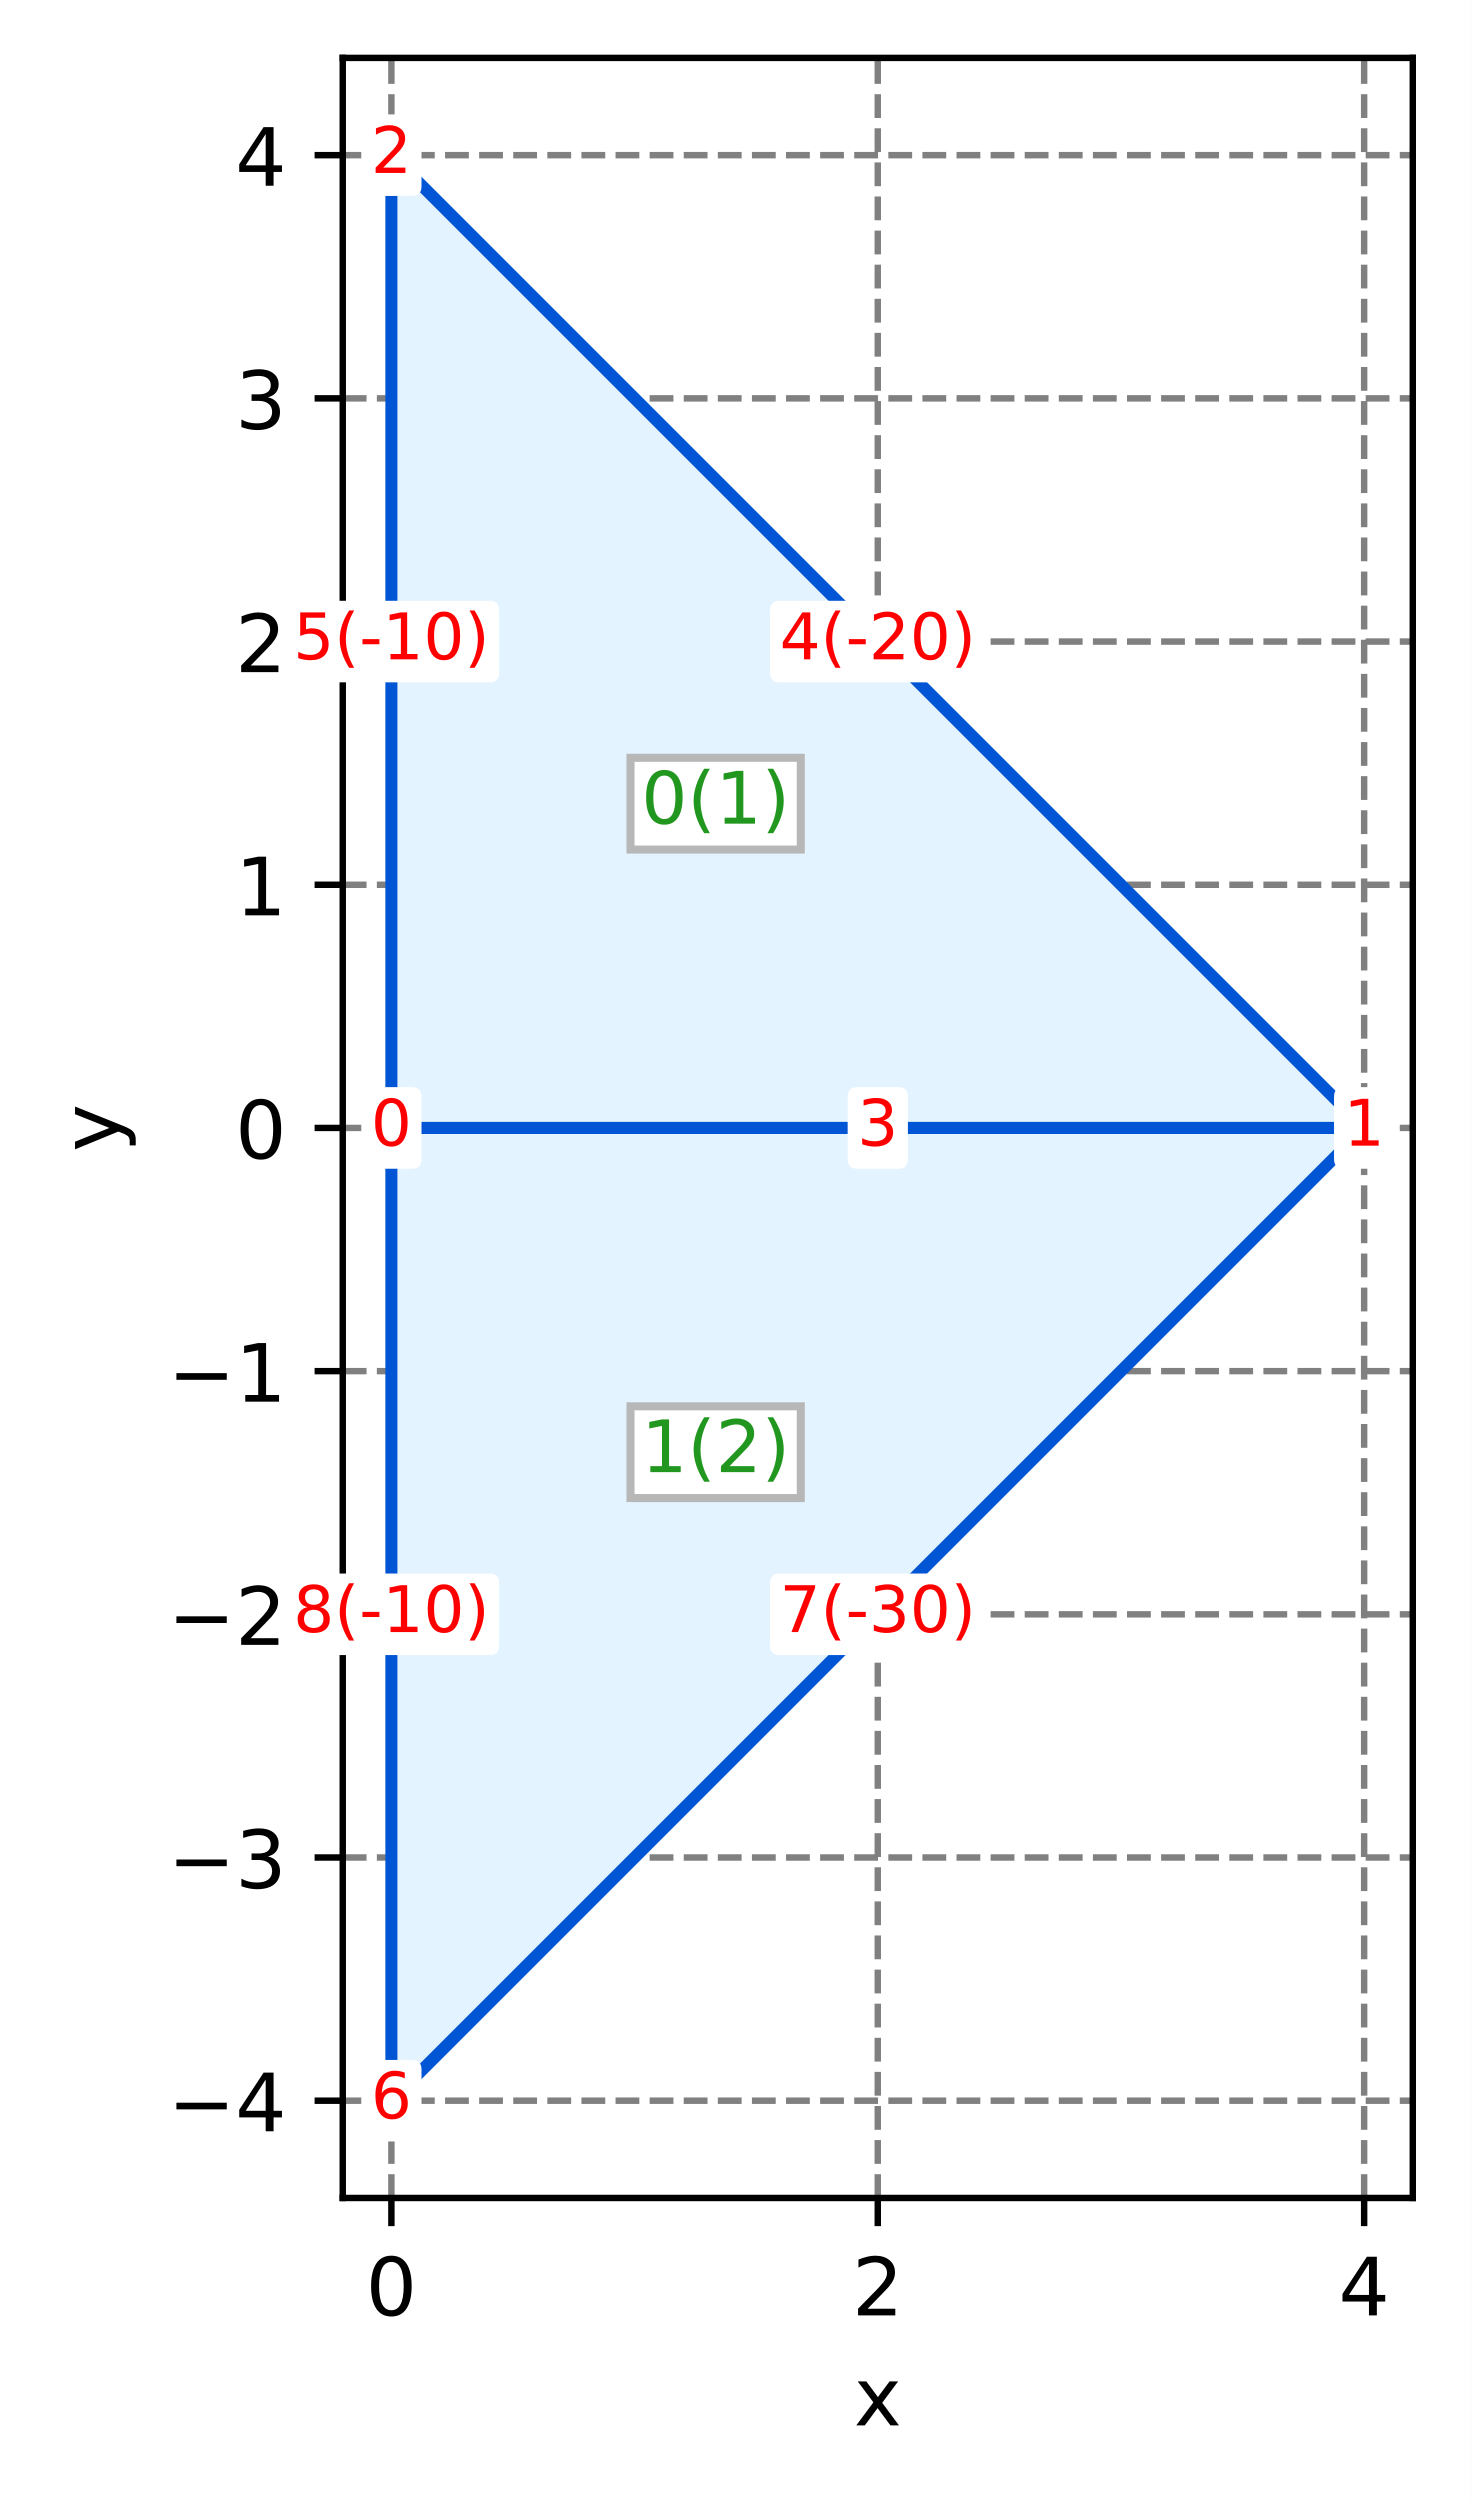
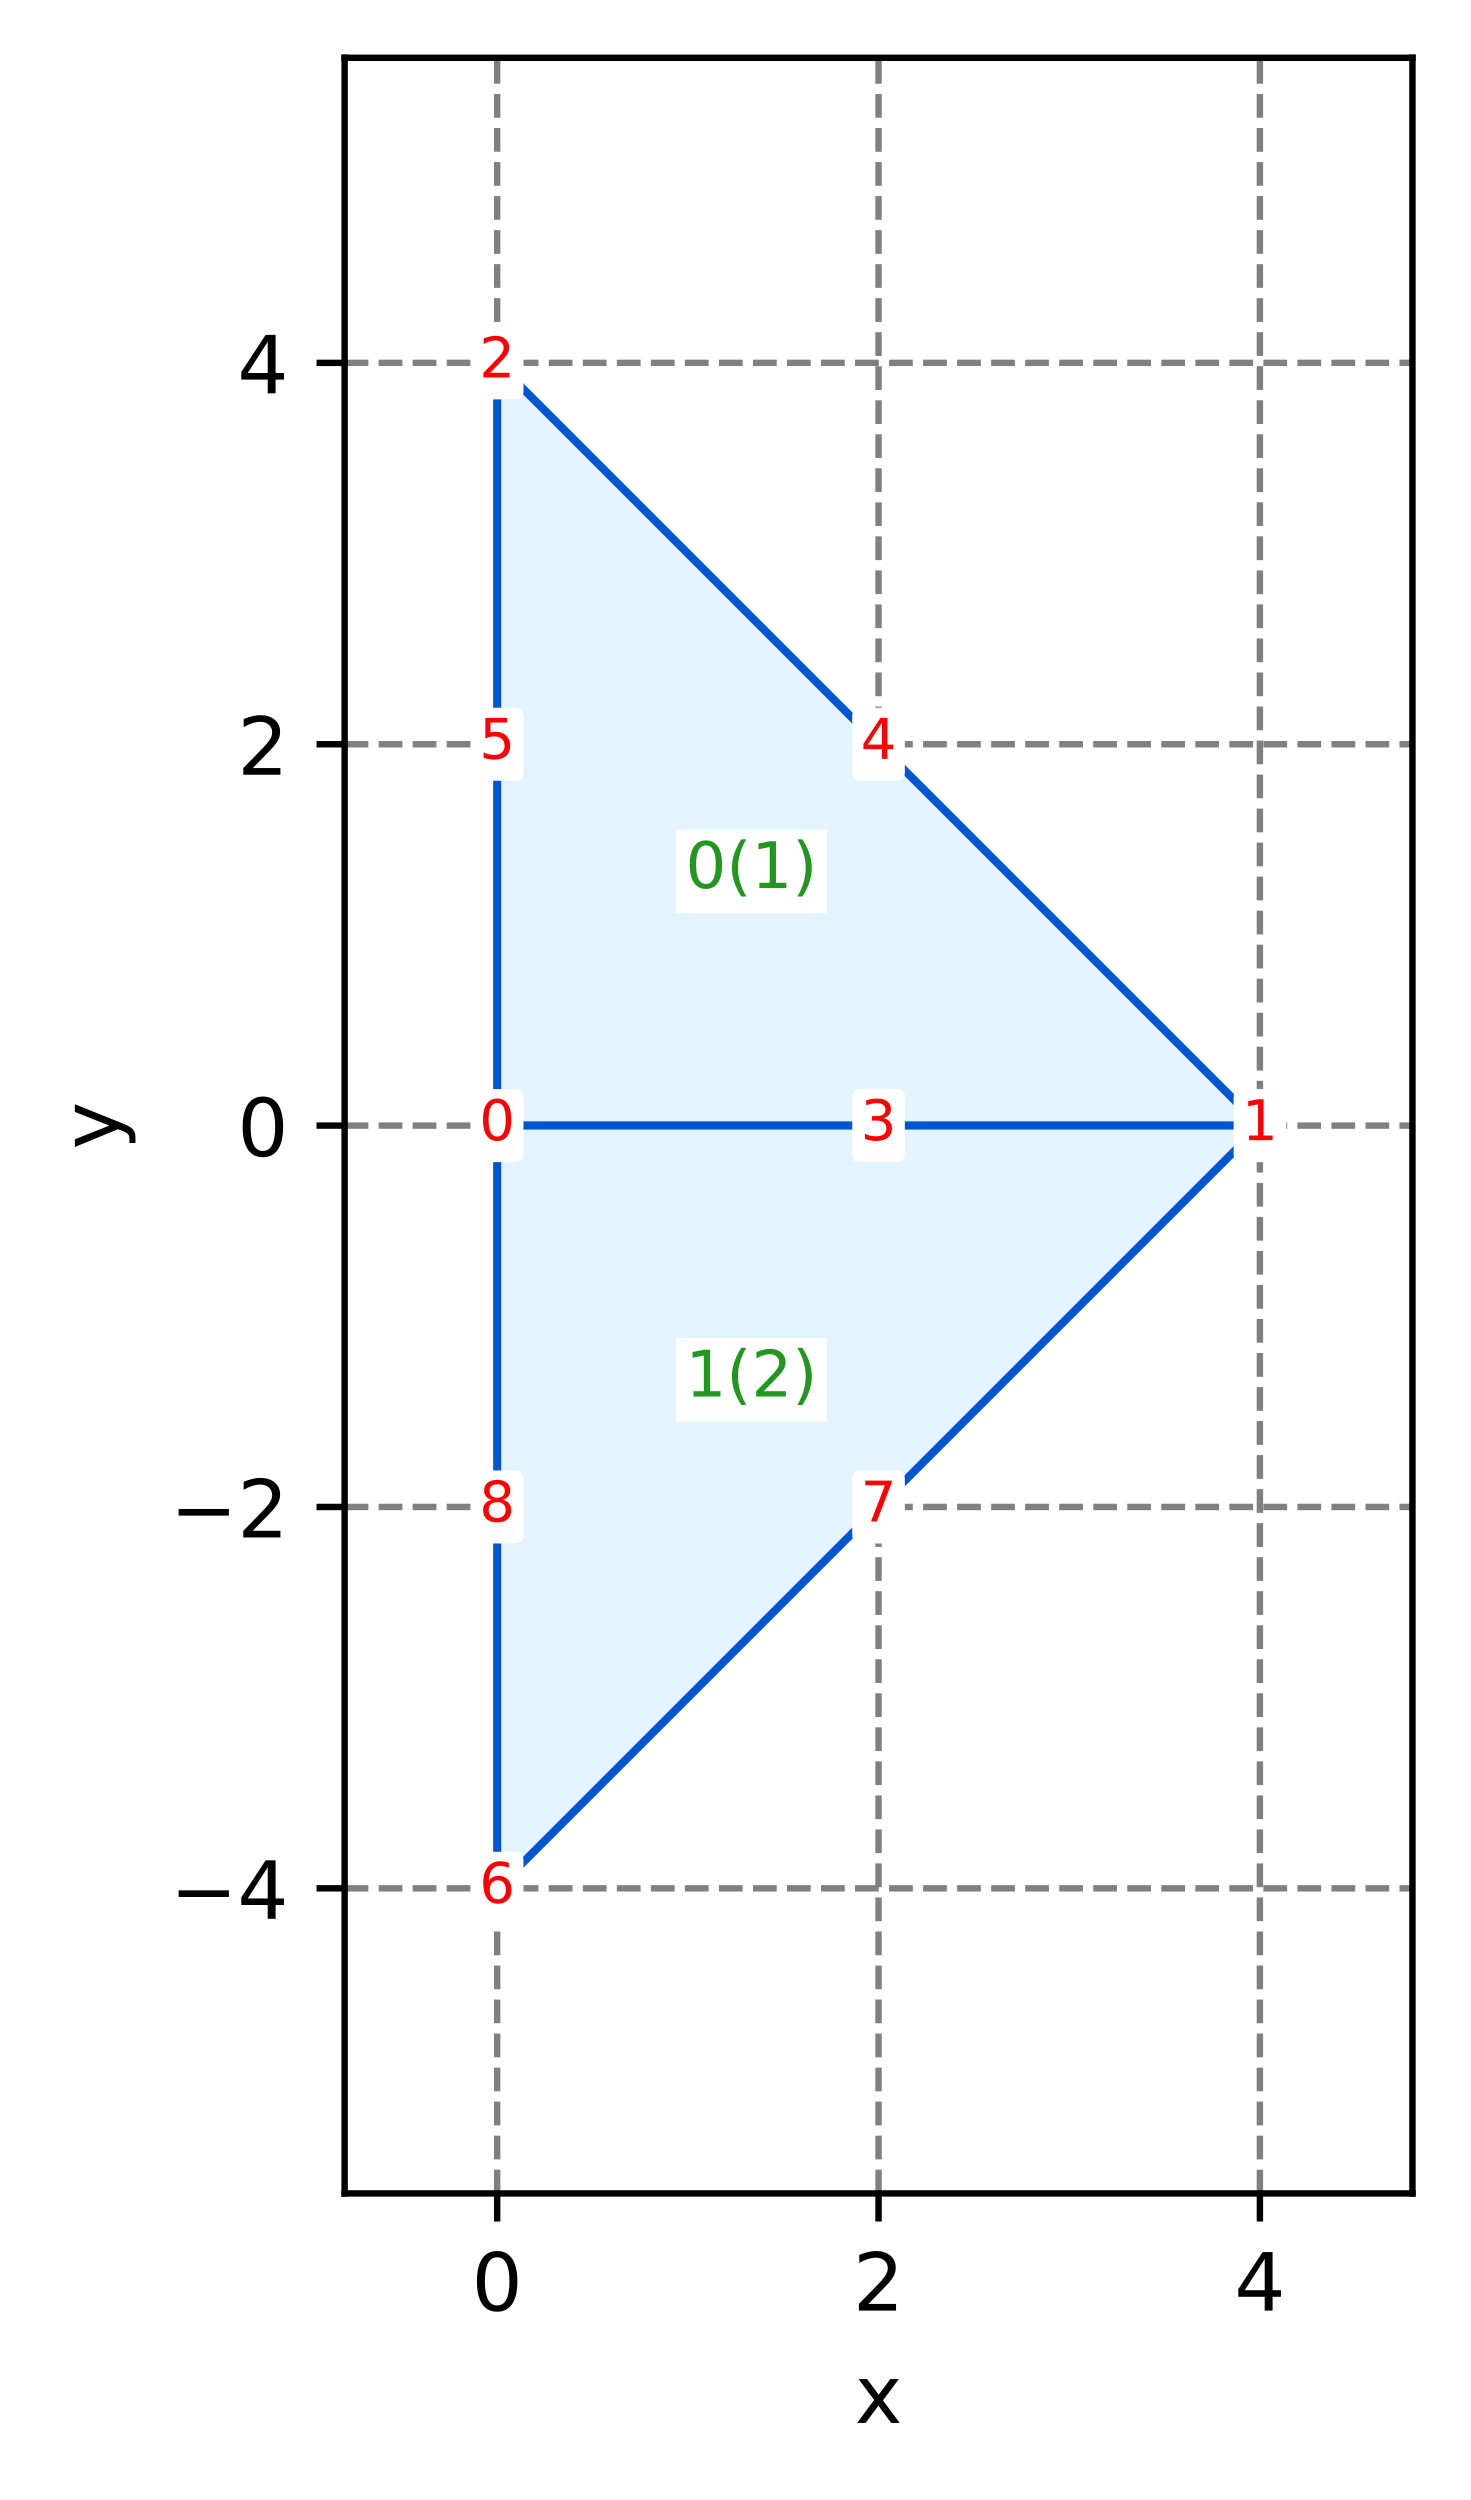
- <svg xmlns="http://www.w3.org/2000/svg" xmlns:xlink="http://www.w3.org/1999/xlink" width="182.876pt" height="310.868pt" viewBox="0 0 182.876 310.868" version="1.1">
+ <svg xmlns="http://www.w3.org/2000/svg" xmlns:xlink="http://www.w3.org/1999/xlink" width="183.198pt" height="311.512pt" viewBox="0 0 183.198 311.512" version="1.1">
  <defs>
    <style type="text/css">*{stroke-linejoin: round; stroke-linecap: butt}</style>
  </defs>
  <g id="figure_1">
    <g id="patch_1">
-       <path d="M -0 310.868  L 182.876 310.868  L 182.876 0  L -0 0  z " style="fill: #ffffff" />
+       <path d="M 0 311.512  L 183.198 311.512  L 183.198 0  L 0 0  z " style="fill: #ffffff" />
    </g>
    <g id="axes_1">
      <g id="patch_2">
-         <path d="M 42.62 273.312  L 175.676 273.312  L 175.676 7.2  L 42.62 7.2  z " style="fill: #ffffff" />
+         <path d="M 42.942 273.312  L 175.998 273.312  L 175.998 7.2  L 42.942 7.2  z " style="fill: #ffffff" />
      </g>
      <g id="matplotlib.axis_1">
        <g id="xtick_1">
          <g id="line2d_1">
-             <path d="M 48.668 273.312  L 48.668 7.2  " clip-path="url(#p4e23ed43fe)" style="fill: none; stroke-dasharray: 2.96,1.28; stroke-dashoffset: 0; stroke: #808080; stroke-width: 0.8" />
+             <path d="M 61.95 273.312  L 61.95 7.2  " clip-path="url(#p46342ce954)" style="fill: none; stroke-dasharray: 2.96,1.28; stroke-dashoffset: 0; stroke: #808080; stroke-width: 0.8" />
          </g>
          <g id="line2d_2">
            <defs>
-               <path id="m79839512c4" d="M 0 0  L 0 3.5  " style="stroke: #000000; stroke-width: 0.8" />
-             </defs>
-             <g>
-               <use xlink:href="#m79839512c4" x="48.668" y="273.312" style="stroke: #000000; stroke-width: 0.8" />
+               <path id="m2cf018f3be" d="M 0 0  L 0 3.5  " style="stroke: #000000; stroke-width: 0.8" />
+             </defs>
+             <g>
+               <use xlink:href="#m2cf018f3be" x="61.95" y="273.312" style="stroke: #000000; stroke-width: 0.8" />
            </g>
          </g>
          <g id="text_1">
-             <g transform="translate(45.48706 287.9104)scale(0.1 -0.1)">
+             <g transform="translate(58.76894 287.9097) scale(0.1 -0.1)">
              <defs>
-                 <path id="DejaVuSans-30" d="M 2034 4250  Q 1547 4250 1301 3770  Q 1056 3291 1056 2328  Q 1056 1369 1301 889  Q 1547 409 2034 409  Q 2525 409 2770 889  Q 3016 1369 3016 2328  Q 3016 3291 2770 3770  Q 2525 4250 2034 4250  z M 2034 4750  Q 2819 4750 3233 4129  Q 3647 3509 3647 2328  Q 3647 1150 3233 529  Q 2819 -91 2034 -91  Q 1250 -91 836 529  Q 422 1150 422 2328  Q 422 3509 836 4129  Q 1250 4750 2034 4750  z " transform="scale(0.015625)" />
+                 <path id="DejaVuSans-13" d="M 2034 4250  Q 1547 4250 1301 3770  Q 1056 3291 1056 2328  Q 1056 1369 1301 889  Q 1547 409 2034 409  Q 2525 409 2770 889  Q 3016 1369 3016 2328  Q 3016 3291 2770 3770  Q 2525 4250 2034 4250  z M 2034 4750  Q 2819 4750 3233 4129  Q 3647 3509 3647 2328  Q 3647 1150 3233 529  Q 2819 -91 2034 -91  Q 1250 -91 836 529  Q 422 1150 422 2328  Q 422 3509 836 4129  Q 1250 4750 2034 4750  z " transform="scale(0.015625)" />
              </defs>
-               <use xlink:href="#DejaVuSans-30" />
+               <use xlink:href="#DejaVuSans-13" />
            </g>
          </g>
        </g>
        <g id="xtick_2">
          <g id="line2d_3">
-             <path d="M 109.148 273.312  L 109.148 7.2  " clip-path="url(#p4e23ed43fe)" style="fill: none; stroke-dasharray: 2.96,1.28; stroke-dashoffset: 0; stroke: #808080; stroke-width: 0.8" />
+             <path d="M 109.47 273.312  L 109.47 7.2  " clip-path="url(#p46342ce954)" style="fill: none; stroke-dasharray: 2.96,1.28; stroke-dashoffset: 0; stroke: #808080; stroke-width: 0.8" />
          </g>
          <g id="line2d_4">
            <g>
-               <use xlink:href="#m79839512c4" x="109.148" y="273.312" style="stroke: #000000; stroke-width: 0.8" />
+               <use xlink:href="#m2cf018f3be" x="109.47" y="273.312" style="stroke: #000000; stroke-width: 0.8" />
            </g>
          </g>
          <g id="text_2">
-             <g transform="translate(105.9671 287.9104)scale(0.1 -0.1)">
+             <g transform="translate(106.2889 287.9097) scale(0.1 -0.1)">
              <defs>
-                 <path id="DejaVuSans-32" d="M 1228 531  L 3431 531  L 3431 0  L 469 0  L 469 531  Q 828 903 1448 1529  Q 2069 2156 2228 2338  Q 2531 2678 2651 2914  Q 2772 3150 2772 3378  Q 2772 3750 2511 3984  Q 2250 4219 1831 4219  Q 1534 4219 1204 4116  Q 875 4013 500 3803  L 500 4441  Q 881 4594 1212 4672  Q 1544 4750 1819 4750  Q 2544 4750 2975 4387  Q 3406 4025 3406 3419  Q 3406 3131 3298 2873  Q 3191 2616 2906 2266  Q 2828 2175 2409 1742  Q 1991 1309 1228 531  z " transform="scale(0.015625)" />
+                 <path id="DejaVuSans-15" d="M 1228 531  L 3431 531  L 3431 0  L 469 0  L 469 531  Q 828 903 1448 1529  Q 2069 2156 2228 2338  Q 2531 2678 2651 2914  Q 2772 3150 2772 3378  Q 2772 3750 2511 3984  Q 2250 4219 1831 4219  Q 1534 4219 1204 4116  Q 875 4013 500 3803  L 500 4441  Q 881 4594 1212 4672  Q 1544 4750 1819 4750  Q 2544 4750 2975 4387  Q 3406 4025 3406 3419  Q 3406 3131 3298 2873  Q 3191 2616 2906 2266  Q 2828 2175 2409 1742  Q 1991 1309 1228 531  z " transform="scale(0.015625)" />
              </defs>
-               <use xlink:href="#DejaVuSans-32" />
+               <use xlink:href="#DejaVuSans-15" />
            </g>
          </g>
        </g>
        <g id="xtick_3">
          <g id="line2d_5">
-             <path d="M 169.628 273.312  L 169.628 7.2  " clip-path="url(#p4e23ed43fe)" style="fill: none; stroke-dasharray: 2.96,1.28; stroke-dashoffset: 0; stroke: #808080; stroke-width: 0.8" />
+             <path d="M 156.99 273.312  L 156.99 7.2  " clip-path="url(#p46342ce954)" style="fill: none; stroke-dasharray: 2.96,1.28; stroke-dashoffset: 0; stroke: #808080; stroke-width: 0.8" />
          </g>
          <g id="line2d_6">
            <g>
-               <use xlink:href="#m79839512c4" x="169.628" y="273.312" style="stroke: #000000; stroke-width: 0.8" />
+               <use xlink:href="#m2cf018f3be" x="156.99" y="273.312" style="stroke: #000000; stroke-width: 0.8" />
            </g>
          </g>
          <g id="text_3">
-             <g transform="translate(166.4471 287.9104)scale(0.1 -0.1)">
+             <g transform="translate(153.8089 287.9097) scale(0.1 -0.1)">
              <defs>
-                 <path id="DejaVuSans-34" d="M 2419 4116  L 825 1625  L 2419 1625  L 2419 4116  z M 2253 4666  L 3047 4666  L 3047 1625  L 3713 1625  L 3713 1100  L 3047 1100  L 3047 0  L 2419 0  L 2419 1100  L 313 1100  L 313 1709  L 2253 4666  z " transform="scale(0.015625)" />
+                 <path id="DejaVuSans-17" d="M 2419 4116  L 825 1625  L 2419 1625  L 2419 4116  z M 2253 4666  L 3047 4666  L 3047 1625  L 3713 1625  L 3713 1100  L 3047 1100  L 3047 0  L 2419 0  L 2419 1100  L 313 1100  L 313 1709  L 2253 4666  z " transform="scale(0.015625)" />
              </defs>
-               <use xlink:href="#DejaVuSans-34" />
+               <use xlink:href="#DejaVuSans-17" />
            </g>
          </g>
        </g>
        <g id="text_4">
-           <g transform="translate(106.1889 301.5886)scale(0.1 -0.1)">
-             <defs>
-               <path id="DejaVuSans-78" d="M 3513 3500  L 2247 1797  L 3578 0  L 2900 0  L 1881 1375  L 863 0  L 184 0  L 1544 1831  L 300 3500  L 978 3500  L 1906 2253  L 2834 3500  L 3513 3500  z " transform="scale(0.015625)" />
-             </defs>
-             <use xlink:href="#DejaVuSans-78" />
+           <g transform="translate(106.5108 301.9097) scale(0.1 -0.1)">
+             <defs>
+               <path id="DejaVuSans-5b" d="M 3513 3500  L 2247 1797  L 3578 0  L 2900 0  L 1881 1375  L 863 0  L 184 0  L 1544 1831  L 300 3500  L 978 3500  L 1906 2253  L 2834 3500  L 3513 3500  z " transform="scale(0.015625)" />
+             </defs>
+             <use xlink:href="#DejaVuSans-5b" />
          </g>
        </g>
      </g>
      <g id="matplotlib.axis_2">
        <g id="ytick_1">
          <g id="line2d_7">
-             <path d="M 42.62 261.216  L 175.676 261.216  " clip-path="url(#p4e23ed43fe)" style="fill: none; stroke-dasharray: 2.96,1.28; stroke-dashoffset: 0; stroke: #808080; stroke-width: 0.8" />
+             <path d="M 42.942 235.296  L 175.998 235.296  " clip-path="url(#p46342ce954)" style="fill: none; stroke-dasharray: 2.96,1.28; stroke-dashoffset: 0; stroke: #808080; stroke-width: 0.8" />
          </g>
          <g id="line2d_8">
            <defs>
-               <path id="m3f72cc0508" d="M 0 0  L -3.5 0  " style="stroke: #000000; stroke-width: 0.8" />
-             </defs>
-             <g>
-               <use xlink:href="#m3f72cc0508" x="42.62" y="261.216" style="stroke: #000000; stroke-width: 0.8" />
+               <path id="m2d22bc1ce0" d="M 0 0  L -3.5 0  " style="stroke: #000000; stroke-width: 0.8" />
+             </defs>
+             <g>
+               <use xlink:href="#m2d22bc1ce0" x="42.942" y="235.296" style="stroke: #000000; stroke-width: 0.8" />
            </g>
          </g>
          <g id="text_5">
-             <g transform="translate(20.87813 265.0152)scale(0.1 -0.1)">
+             <g transform="translate(21.2 239.0948) scale(0.1 -0.1)">
              <defs>
-                 <path id="DejaVuSans-2212" d="M 678 2272  L 4684 2272  L 4684 1741  L 678 1741  L 678 2272  z " transform="scale(0.015625)" />
+                 <path id="DejaVuSans-c9c" d="M 678 2272  L 4684 2272  L 4684 1741  L 678 1741  L 678 2272  z " transform="scale(0.015625)" />
              </defs>
-               <use xlink:href="#DejaVuSans-2212" />
-               <use xlink:href="#DejaVuSans-34" x="83.789" />
+               <use xlink:href="#DejaVuSans-c9c" />
+               <use xlink:href="#DejaVuSans-17" transform="translate(83.79688 0)" />
            </g>
          </g>
        </g>
        <g id="ytick_2">
          <g id="line2d_9">
-             <path d="M 42.62 230.976  L 175.676 230.976  " clip-path="url(#p4e23ed43fe)" style="fill: none; stroke-dasharray: 2.96,1.28; stroke-dashoffset: 0; stroke: #808080; stroke-width: 0.8" />
+             <path d="M 42.942 187.776  L 175.998 187.776  " clip-path="url(#p46342ce954)" style="fill: none; stroke-dasharray: 2.96,1.28; stroke-dashoffset: 0; stroke: #808080; stroke-width: 0.8" />
          </g>
          <g id="line2d_10">
            <g>
-               <use xlink:href="#m3f72cc0508" x="42.62" y="230.976" style="stroke: #000000; stroke-width: 0.8" />
+               <use xlink:href="#m2d22bc1ce0" x="42.942" y="187.776" style="stroke: #000000; stroke-width: 0.8" />
            </g>
          </g>
          <g id="text_6">
-             <g transform="translate(20.87813 234.7752)scale(0.1 -0.1)">
-               <defs>
-                 <path id="DejaVuSans-33" d="M 2597 2516  Q 3050 2419 3304 2112  Q 3559 1806 3559 1356  Q 3559 666 3084 287  Q 2609 -91 1734 -91  Q 1441 -91 1130 -33  Q 819 25 488 141  L 488 750  Q 750 597 1062 519  Q 1375 441 1716 441  Q 2309 441 2620 675  Q 2931 909 2931 1356  Q 2931 1769 2642 2001  Q 2353 2234 1838 2234  L 1294 2234  L 1294 2753  L 1863 2753  Q 2328 2753 2575 2939  Q 2822 3125 2822 3475  Q 2822 3834 2567 4026  Q 2313 4219 1838 4219  Q 1578 4219 1281 4162  Q 984 4106 628 3988  L 628 4550  Q 988 4650 1302 4700  Q 1616 4750 1894 4750  Q 2613 4750 3031 4423  Q 3450 4097 3450 3541  Q 3450 3153 3228 2886  Q 3006 2619 2597 2516  z " transform="scale(0.015625)" />
-               </defs>
-               <use xlink:href="#DejaVuSans-2212" />
-               <use xlink:href="#DejaVuSans-33" x="83.789" />
+             <g transform="translate(21.2 191.5748) scale(0.1 -0.1)">
+               <use xlink:href="#DejaVuSans-c9c" />
+               <use xlink:href="#DejaVuSans-15" transform="translate(83.79688 0)" />
            </g>
          </g>
        </g>
        <g id="ytick_3">
          <g id="line2d_11">
-             <path d="M 42.62 200.736  L 175.676 200.736  " clip-path="url(#p4e23ed43fe)" style="fill: none; stroke-dasharray: 2.96,1.28; stroke-dashoffset: 0; stroke: #808080; stroke-width: 0.8" />
+             <path d="M 42.942 140.256  L 175.998 140.256  " clip-path="url(#p46342ce954)" style="fill: none; stroke-dasharray: 2.96,1.28; stroke-dashoffset: 0; stroke: #808080; stroke-width: 0.8" />
          </g>
          <g id="line2d_12">
            <g>
-               <use xlink:href="#m3f72cc0508" x="42.62" y="200.736" style="stroke: #000000; stroke-width: 0.8" />
+               <use xlink:href="#m2d22bc1ce0" x="42.942" y="140.256" style="stroke: #000000; stroke-width: 0.8" />
            </g>
          </g>
          <g id="text_7">
-             <g transform="translate(20.87813 204.5352)scale(0.1 -0.1)">
-               <use xlink:href="#DejaVuSans-2212" />
-               <use xlink:href="#DejaVuSans-32" x="83.789" />
+             <g transform="translate(29.57969 144.0548) scale(0.1 -0.1)">
+               <use xlink:href="#DejaVuSans-13" />
            </g>
          </g>
        </g>
        <g id="ytick_4">
          <g id="line2d_13">
-             <path d="M 42.62 170.496  L 175.676 170.496  " clip-path="url(#p4e23ed43fe)" style="fill: none; stroke-dasharray: 2.96,1.28; stroke-dashoffset: 0; stroke: #808080; stroke-width: 0.8" />
+             <path d="M 42.942 92.736  L 175.998 92.736  " clip-path="url(#p46342ce954)" style="fill: none; stroke-dasharray: 2.96,1.28; stroke-dashoffset: 0; stroke: #808080; stroke-width: 0.8" />
          </g>
          <g id="line2d_14">
            <g>
-               <use xlink:href="#m3f72cc0508" x="42.62" y="170.496" style="stroke: #000000; stroke-width: 0.8" />
+               <use xlink:href="#m2d22bc1ce0" x="42.942" y="92.736" style="stroke: #000000; stroke-width: 0.8" />
            </g>
          </g>
          <g id="text_8">
-             <g transform="translate(20.87813 174.2952)scale(0.1 -0.1)">
-               <defs>
-                 <path id="DejaVuSans-31" d="M 794 531  L 1825 531  L 1825 4091  L 703 3866  L 703 4441  L 1819 4666  L 2450 4666  L 2450 531  L 3481 531  L 3481 0  L 794 0  L 794 531  z " transform="scale(0.015625)" />
-               </defs>
-               <use xlink:href="#DejaVuSans-2212" />
-               <use xlink:href="#DejaVuSans-31" x="83.789" />
+             <g transform="translate(29.57969 96.53483) scale(0.1 -0.1)">
+               <use xlink:href="#DejaVuSans-15" />
            </g>
          </g>
        </g>
        <g id="ytick_5">
          <g id="line2d_15">
-             <path d="M 42.62 140.256  L 175.676 140.256  " clip-path="url(#p4e23ed43fe)" style="fill: none; stroke-dasharray: 2.96,1.28; stroke-dashoffset: 0; stroke: #808080; stroke-width: 0.8" />
+             <path d="M 42.942 45.216  L 175.998 45.216  " clip-path="url(#p46342ce954)" style="fill: none; stroke-dasharray: 2.96,1.28; stroke-dashoffset: 0; stroke: #808080; stroke-width: 0.8" />
          </g>
          <g id="line2d_16">
            <g>
-               <use xlink:href="#m3f72cc0508" x="42.62" y="140.256" style="stroke: #000000; stroke-width: 0.8" />
+               <use xlink:href="#m2d22bc1ce0" x="42.942" y="45.216" style="stroke: #000000; stroke-width: 0.8" />
            </g>
          </g>
          <g id="text_9">
-             <g transform="translate(29.25781 144.0552)scale(0.1 -0.1)">
-               <use xlink:href="#DejaVuSans-30" />
-             </g>
-           </g>
-         </g>
-         <g id="ytick_6">
-           <g id="line2d_17">
-             <path d="M 42.62 110.016  L 175.676 110.016  " clip-path="url(#p4e23ed43fe)" style="fill: none; stroke-dasharray: 2.96,1.28; stroke-dashoffset: 0; stroke: #808080; stroke-width: 0.8" />
-           </g>
-           <g id="line2d_18">
-             <g>
-               <use xlink:href="#m3f72cc0508" x="42.62" y="110.016" style="stroke: #000000; stroke-width: 0.8" />
-             </g>
-           </g>
-           <g id="text_10">
-             <g transform="translate(29.25781 113.8152)scale(0.1 -0.1)">
-               <use xlink:href="#DejaVuSans-31" />
-             </g>
-           </g>
-         </g>
-         <g id="ytick_7">
-           <g id="line2d_19">
-             <path d="M 42.62 79.776  L 175.676 79.776  " clip-path="url(#p4e23ed43fe)" style="fill: none; stroke-dasharray: 2.96,1.28; stroke-dashoffset: 0; stroke: #808080; stroke-width: 0.8" />
-           </g>
-           <g id="line2d_20">
-             <g>
-               <use xlink:href="#m3f72cc0508" x="42.62" y="79.776" style="stroke: #000000; stroke-width: 0.8" />
-             </g>
-           </g>
-           <g id="text_11">
-             <g transform="translate(29.25781 83.57522)scale(0.1 -0.1)">
-               <use xlink:href="#DejaVuSans-32" />
-             </g>
-           </g>
-         </g>
-         <g id="ytick_8">
-           <g id="line2d_21">
-             <path d="M 42.62 49.536  L 175.676 49.536  " clip-path="url(#p4e23ed43fe)" style="fill: none; stroke-dasharray: 2.96,1.28; stroke-dashoffset: 0; stroke: #808080; stroke-width: 0.8" />
-           </g>
-           <g id="line2d_22">
-             <g>
-               <use xlink:href="#m3f72cc0508" x="42.62" y="49.536" style="stroke: #000000; stroke-width: 0.8" />
-             </g>
-           </g>
-           <g id="text_12">
-             <g transform="translate(29.25781 53.33522)scale(0.1 -0.1)">
-               <use xlink:href="#DejaVuSans-33" />
-             </g>
-           </g>
-         </g>
-         <g id="ytick_9">
-           <g id="line2d_23">
-             <path d="M 42.62 19.296  L 175.676 19.296  " clip-path="url(#p4e23ed43fe)" style="fill: none; stroke-dasharray: 2.96,1.28; stroke-dashoffset: 0; stroke: #808080; stroke-width: 0.8" />
-           </g>
-           <g id="line2d_24">
-             <g>
-               <use xlink:href="#m3f72cc0508" x="42.62" y="19.296" style="stroke: #000000; stroke-width: 0.8" />
-             </g>
-           </g>
-           <g id="text_13">
-             <g transform="translate(29.25781 23.09522)scale(0.1 -0.1)">
-               <use xlink:href="#DejaVuSans-34" />
-             </g>
-           </g>
-         </g>
-         <g id="text_14">
-           <g transform="translate(14.79844 143.2154)rotate(-90)scale(0.1 -0.1)">
-             <defs>
-               <path id="DejaVuSans-79" d="M 2059 -325  Q 1816 -950 1584 -1140  Q 1353 -1331 966 -1331  L 506 -1331  L 506 -850  L 844 -850  Q 1081 -850 1212 -737  Q 1344 -625 1503 -206  L 1606 56  L 191 3500  L 800 3500  L 1894 763  L 2988 3500  L 3597 3500  L 2059 -325  z " transform="scale(0.015625)" />
-             </defs>
-             <use xlink:href="#DejaVuSans-79" />
+             <g transform="translate(29.57969 49.01483) scale(0.1 -0.1)">
+               <use xlink:href="#DejaVuSans-17" />
+             </g>
+           </g>
+         </g>
+         <g id="text_10">
+           <g transform="translate(14.79766 143.2154) rotate(-90) scale(0.1 -0.1)">
+             <defs>
+               <path id="DejaVuSans-5c" d="M 2059 -325  Q 1816 -950 1584 -1140  Q 1353 -1331 966 -1331  L 506 -1331  L 506 -850  L 844 -850  Q 1081 -850 1212 -737  Q 1344 -625 1503 -206  L 1606 56  L 191 3500  L 800 3500  L 1894 763  L 2988 3500  L 3597 3500  L 2059 -325  z " transform="scale(0.015625)" />
+             </defs>
+             <use xlink:href="#DejaVuSans-5c" />
          </g>
        </g>
      </g>
      <g id="patch_3">
-         <path d="M 169.628 140.256  Q 109.148 79.776 48.668 19.296  Q 48.668 79.776 48.668 140.256  Q 109.148 140.256 169.628 140.256  " style="fill: #e3f3ff; stroke: #0055d4; stroke-width: 1.5; stroke-linejoin: miter" />
+         <path d="M 156.99 140.256  Q 109.47 92.736 61.95 45.216  Q 61.95 92.736 61.95 140.256  Q 109.47 140.256 156.99 140.256  " clip-path="url(#p46342ce954)" style="fill: #e3f3ff; stroke: #0055d4; stroke-linejoin: miter" />
      </g>
      <g id="patch_4">
-         <path d="M 48.668 140.256  Q 48.668 200.736 48.668 261.216  Q 109.148 200.736 169.628 140.256  Q 109.148 140.256 48.668 140.256  " style="fill: #e3f3ff; stroke: #0055d4; stroke-width: 1.5; stroke-linejoin: miter" />
+         <path d="M 61.95 140.256  Q 61.95 187.776 61.95 235.296  Q 109.47 187.776 156.99 140.256  Q 109.47 140.256 61.95 140.256  " clip-path="url(#p46342ce954)" style="fill: #e3f3ff; stroke: #0055d4; stroke-linejoin: miter" />
      </g>
      <g id="patch_5">
-         <path d="M 42.62 273.312  L 42.62 7.2  " style="fill: none; stroke: #000000; stroke-width: 0.8; stroke-linejoin: miter; stroke-linecap: square" />
+         <path d="M 42.942 273.312  L 42.942 7.2  " style="fill: none; stroke: #000000; stroke-width: 0.8; stroke-linejoin: miter; stroke-linecap: square" />
      </g>
      <g id="patch_6">
-         <path d="M 175.676 273.312  L 175.676 7.2  " style="fill: none; stroke: #000000; stroke-width: 0.8; stroke-linejoin: miter; stroke-linecap: square" />
+         <path d="M 175.998 273.312  L 175.998 7.2  " style="fill: none; stroke: #000000; stroke-width: 0.8; stroke-linejoin: miter; stroke-linecap: square" />
      </g>
      <g id="patch_7">
-         <path d="M 42.62 273.312  L 175.676 273.312  " style="fill: none; stroke: #000000; stroke-width: 0.8; stroke-linejoin: miter; stroke-linecap: square" />
+         <path d="M 42.942 273.312  L 175.998 273.312  " style="fill: none; stroke: #000000; stroke-width: 0.8; stroke-linejoin: miter; stroke-linecap: square" />
      </g>
      <g id="patch_8">
-         <path d="M 42.62 7.2  L 175.676 7.2  " style="fill: none; stroke: #000000; stroke-width: 0.8; stroke-linejoin: miter; stroke-linecap: square" />
+         <path d="M 42.942 7.2  L 175.998 7.2  " style="fill: none; stroke: #000000; stroke-width: 0.8; stroke-linejoin: miter; stroke-linecap: square" />
+       </g>
+       <g id="text_11">
+         <g id="patch_9">
+           <path d="M 84.219 113.776  L 103.041 113.776  L 103.041 103.376  L 84.219 103.376  z " clip-path="url(#p46342ce954)" style="fill: #ffffff" />
+         </g>
+         <g clip-path="url(#p46342ce954)">
+           <g style="fill: #22971f" transform="translate(85.41894 110.6541) scale(0.08 -0.08)">
+             <defs>
+               <path id="DejaVuSans-b" d="M 1984 4856  Q 1566 4138 1362 3434  Q 1159 2731 1159 2009  Q 1159 1288 1364 580  Q 1569 -128 1984 -844  L 1484 -844  Q 1016 -109 783 600  Q 550 1309 550 2009  Q 550 2706 781 3412  Q 1013 4119 1484 4856  L 1984 4856  z " transform="scale(0.015625)" />
+               <path id="DejaVuSans-14" d="M 794 531  L 1825 531  L 1825 4091  L 703 3866  L 703 4441  L 1819 4666  L 2450 4666  L 2450 531  L 3481 531  L 3481 0  L 794 0  L 794 531  z " transform="scale(0.015625)" />
+               <path id="DejaVuSans-c" d="M 513 4856  L 1013 4856  Q 1481 4119 1714 3412  Q 1947 2706 1947 2009  Q 1947 1309 1714 600  Q 1481 -109 1013 -844  L 513 -844  Q 928 -128 1133 580  Q 1338 1288 1338 2009  Q 1338 2731 1133 3434  Q 928 4138 513 4856  z " transform="scale(0.015625)" />
+             </defs>
+             <use xlink:href="#DejaVuSans-13" />
+             <use xlink:href="#DejaVuSans-b" transform="translate(63.625 0)" />
+             <use xlink:href="#DejaVuSans-14" transform="translate(102.6406 0)" />
+             <use xlink:href="#DejaVuSans-c" transform="translate(166.2656 0)" />
+           </g>
+         </g>
+       </g>
+       <g id="text_12">
+         <g id="patch_10">
+           <path d="M 84.219 177.136  L 103.041 177.136  L 103.041 166.736  L 84.219 166.736  z " clip-path="url(#p46342ce954)" style="fill: #ffffff" />
+         </g>
+         <g clip-path="url(#p46342ce954)">
+           <g style="fill: #22971f" transform="translate(85.41894 174.0141) scale(0.08 -0.08)">
+             <use xlink:href="#DejaVuSans-14" />
+             <use xlink:href="#DejaVuSans-b" transform="translate(63.625 0)" />
+             <use xlink:href="#DejaVuSans-15" transform="translate(102.6406 0)" />
+             <use xlink:href="#DejaVuSans-c" transform="translate(166.2656 0)" />
+           </g>
+         </g>
+       </g>
+       <g id="text_13">
+         <g id="patch_11">
+           <path d="M 59.723 144.806  L 64.177 144.806  Q 65.227 144.806 65.227 143.756  L 65.227 136.756  Q 65.227 135.706 64.177 135.706  L 59.723 135.706  Q 58.673 135.706 58.673 136.756  L 58.673 143.756  Q 58.673 144.806 59.723 144.806  z " clip-path="url(#p46342ce954)" style="fill: #ffffff" />
+         </g>
+         <g clip-path="url(#p46342ce954)">
+           <g style="fill: #ff0000" transform="translate(59.72331 142.0744) scale(0.07 -0.07)">
+             <use xlink:href="#DejaVuSans-13" />
+           </g>
+         </g>
+       </g>
+       <g id="text_14">
+         <g id="patch_12">
+           <path d="M 154.763 144.806  L 159.217 144.806  Q 160.267 144.806 160.267 143.756  L 160.267 136.756  Q 160.267 135.706 159.217 135.706  L 154.763 135.706  Q 153.713 135.706 153.713 136.756  L 153.713 143.756  Q 153.713 144.806 154.763 144.806  z " clip-path="url(#p46342ce954)" style="fill: #ffffff" />
+         </g>
+         <g clip-path="url(#p46342ce954)">
+           <g style="fill: #ff0000" transform="translate(154.7633 142.0744) scale(0.07 -0.07)">
+             <use xlink:href="#DejaVuSans-14" />
+           </g>
+         </g>
      </g>
      <g id="text_15">
-         <g id="patch_9">
-           <path d="M 78.401 105.641  L 99.576 105.641  L 99.576 94.231  L 78.401 94.231  z " style="fill: #ffffff; stroke: #b7b7b7; stroke-linejoin: miter" />
-         </g>
-         <g style="fill: #22971f" transform="translate(79.75066 102.4194)scale(0.09 -0.09)">
-           <defs>
-             <path id="DejaVuSans-28" d="M 1984 4856  Q 1566 4138 1362 3434  Q 1159 2731 1159 2009  Q 1159 1288 1364 580  Q 1569 -128 1984 -844  L 1484 -844  Q 1016 -109 783 600  Q 550 1309 550 2009  Q 550 2706 781 3412  Q 1013 4119 1484 4856  L 1984 4856  z " transform="scale(0.015625)" />
-             <path id="DejaVuSans-29" d="M 513 4856  L 1013 4856  Q 1481 4119 1714 3412  Q 1947 2706 1947 2009  Q 1947 1309 1714 600  Q 1481 -109 1013 -844  L 513 -844  Q 928 -128 1133 580  Q 1338 1288 1338 2009  Q 1338 2731 1133 3434  Q 928 4138 513 4856  z " transform="scale(0.015625)" />
-           </defs>
-           <use xlink:href="#DejaVuSans-30" />
-           <use xlink:href="#DejaVuSans-28" x="63.623" />
-           <use xlink:href="#DejaVuSans-31" x="102.637" />
-           <use xlink:href="#DejaVuSans-29" x="166.26" />
+         <g id="patch_13">
+           <path d="M 59.723 49.766  L 64.177 49.766  Q 65.227 49.766 65.227 48.716  L 65.227 41.716  Q 65.227 40.666 64.177 40.666  L 59.723 40.666  Q 58.673 40.666 58.673 41.716  L 58.673 48.716  Q 58.673 49.766 59.723 49.766  z " clip-path="url(#p46342ce954)" style="fill: #ffffff" />
+         </g>
+         <g clip-path="url(#p46342ce954)">
+           <g style="fill: #ff0000" transform="translate(59.72331 47.03436) scale(0.07 -0.07)">
+             <use xlink:href="#DejaVuSans-15" />
+           </g>
        </g>
      </g>
      <g id="text_16">
-         <g id="patch_10">
-           <path d="M 78.401 186.281  L 99.576 186.281  L 99.576 174.871  L 78.401 174.871  z " style="fill: #ffffff; stroke: #b7b7b7; stroke-linejoin: miter" />
-         </g>
-         <g style="fill: #22971f" transform="translate(79.75066 183.0594)scale(0.09 -0.09)">
-           <use xlink:href="#DejaVuSans-31" />
-           <use xlink:href="#DejaVuSans-28" x="63.623" />
-           <use xlink:href="#DejaVuSans-32" x="102.637" />
-           <use xlink:href="#DejaVuSans-29" x="166.26" />
+         <g id="patch_14">
+           <path d="M 107.243 144.806  L 111.697 144.806  Q 112.747 144.806 112.747 143.756  L 112.747 136.756  Q 112.747 135.706 111.697 135.706  L 107.243 135.706  Q 106.193 135.706 106.193 136.756  L 106.193 143.756  Q 106.193 144.806 107.243 144.806  z " clip-path="url(#p46342ce954)" style="fill: #ffffff" />
+         </g>
+         <g clip-path="url(#p46342ce954)">
+           <g style="fill: #ff0000" transform="translate(107.2433 142.0744) scale(0.07 -0.07)">
+             <defs>
+               <path id="DejaVuSans-16" d="M 2597 2516  Q 3050 2419 3304 2112  Q 3559 1806 3559 1356  Q 3559 666 3084 287  Q 2609 -91 1734 -91  Q 1441 -91 1130 -33  Q 819 25 488 141  L 488 750  Q 750 597 1062 519  Q 1375 441 1716 441  Q 2309 441 2620 675  Q 2931 909 2931 1356  Q 2931 1769 2642 2001  Q 2353 2234 1838 2234  L 1294 2234  L 1294 2753  L 1863 2753  Q 2328 2753 2575 2939  Q 2822 3125 2822 3475  Q 2822 3834 2567 4026  Q 2313 4219 1838 4219  Q 1578 4219 1281 4162  Q 984 4106 628 3988  L 628 4550  Q 988 4650 1302 4700  Q 1616 4750 1894 4750  Q 2613 4750 3031 4423  Q 3450 4097 3450 3541  Q 3450 3153 3228 2886  Q 3006 2619 2597 2516  z " transform="scale(0.015625)" />
+             </defs>
+             <use xlink:href="#DejaVuSans-16" />
+           </g>
        </g>
      </g>
      <g id="text_17">
-         <g id="patch_11">
-           <path d="M 46.123 145.327  L 51.213 145.327  Q 52.413 145.327 52.413 144.127  L 52.413 136.385  Q 52.413 135.185 51.213 135.185  L 46.123 135.185  Q 44.923 135.185 44.923 136.385  L 44.923 144.127  Q 44.923 145.327 46.123 145.327  z " style="fill: #ffffff" />
-         </g>
-         <g style="fill: #ff0000" transform="translate(46.12331 142.4635)scale(0.08 -0.08)">
-           <use xlink:href="#DejaVuSans-30" />
+         <g id="patch_15">
+           <path d="M 107.243 97.286  L 111.697 97.286  Q 112.747 97.286 112.747 96.236  L 112.747 89.236  Q 112.747 88.186 111.697 88.186  L 107.243 88.186  Q 106.193 88.186 106.193 89.236  L 106.193 96.236  Q 106.193 97.286 107.243 97.286  z " clip-path="url(#p46342ce954)" style="fill: #ffffff" />
+         </g>
+         <g clip-path="url(#p46342ce954)">
+           <g style="fill: #ff0000" transform="translate(107.2433 94.55436) scale(0.07 -0.07)">
+             <use xlink:href="#DejaVuSans-17" />
+           </g>
        </g>
      </g>
      <g id="text_18">
-         <g id="patch_12">
-           <path d="M 167.083 145.327  L 172.173 145.327  Q 173.373 145.327 173.373 144.127  L 173.373 136.385  Q 173.373 135.185 172.173 135.185  L 167.083 135.185  Q 165.883 135.185 165.883 136.385  L 165.883 144.127  Q 165.883 145.327 167.083 145.327  z " style="fill: #ffffff" />
-         </g>
-         <g style="fill: #ff0000" transform="translate(167.0833 142.4635)scale(0.08 -0.08)">
-           <use xlink:href="#DejaVuSans-31" />
+         <g id="patch_16">
+           <path d="M 59.723 97.286  L 64.177 97.286  Q 65.227 97.286 65.227 96.236  L 65.227 89.236  Q 65.227 88.186 64.177 88.186  L 59.723 88.186  Q 58.673 88.186 58.673 89.236  L 58.673 96.236  Q 58.673 97.286 59.723 97.286  z " clip-path="url(#p46342ce954)" style="fill: #ffffff" />
+         </g>
+         <g clip-path="url(#p46342ce954)">
+           <g style="fill: #ff0000" transform="translate(59.72331 94.55436) scale(0.07 -0.07)">
+             <defs>
+               <path id="DejaVuSans-18" d="M 691 4666  L 3169 4666  L 3169 4134  L 1269 4134  L 1269 2991  Q 1406 3038 1543 3061  Q 1681 3084 1819 3084  Q 2600 3084 3056 2656  Q 3513 2228 3513 1497  Q 3513 744 3044 326  Q 2575 -91 1722 -91  Q 1428 -91 1123 -41  Q 819 9 494 109  L 494 744  Q 775 591 1075 516  Q 1375 441 1709 441  Q 2250 441 2565 725  Q 2881 1009 2881 1497  Q 2881 1984 2565 2268  Q 2250 2553 1709 2553  Q 1456 2553 1204 2497  Q 953 2441 691 2322  L 691 4666  z " transform="scale(0.015625)" />
+             </defs>
+             <use xlink:href="#DejaVuSans-18" />
+           </g>
        </g>
      </g>
      <g id="text_19">
-         <g id="patch_13">
-           <path d="M 46.123 24.367  L 51.213 24.367  Q 52.413 24.367 52.413 23.167  L 52.413 15.425  Q 52.413 14.225 51.213 14.225  L 46.123 14.225  Q 44.923 14.225 44.923 15.425  L 44.923 23.167  Q 44.923 24.367 46.123 24.367  z " style="fill: #ffffff" />
-         </g>
-         <g style="fill: #ff0000" transform="translate(46.12331 21.5035)scale(0.08 -0.08)">
-           <use xlink:href="#DejaVuSans-32" />
+         <g id="patch_17">
+           <path d="M 59.723 239.846  L 64.177 239.846  Q 65.227 239.846 65.227 238.796  L 65.227 231.796  Q 65.227 230.746 64.177 230.746  L 59.723 230.746  Q 58.673 230.746 58.673 231.796  L 58.673 238.796  Q 58.673 239.846 59.723 239.846  z " clip-path="url(#p46342ce954)" style="fill: #ffffff" />
+         </g>
+         <g clip-path="url(#p46342ce954)">
+           <g style="fill: #ff0000" transform="translate(59.72331 237.1144) scale(0.07 -0.07)">
+             <defs>
+               <path id="DejaVuSans-19" d="M 2113 2584  Q 1688 2584 1439 2293  Q 1191 2003 1191 1497  Q 1191 994 1439 701  Q 1688 409 2113 409  Q 2538 409 2786 701  Q 3034 994 3034 1497  Q 3034 2003 2786 2293  Q 2538 2584 2113 2584  z M 3366 4563  L 3366 3988  Q 3128 4100 2886 4159  Q 2644 4219 2406 4219  Q 1781 4219 1451 3797  Q 1122 3375 1075 2522  Q 1259 2794 1537 2939  Q 1816 3084 2150 3084  Q 2853 3084 3261 2657  Q 3669 2231 3669 1497  Q 3669 778 3244 343  Q 2819 -91 2113 -91  Q 1303 -91 875 529  Q 447 1150 447 2328  Q 447 3434 972 4092  Q 1497 4750 2381 4750  Q 2619 4750 2861 4703  Q 3103 4656 3366 4563  z " transform="scale(0.015625)" />
+             </defs>
+             <use xlink:href="#DejaVuSans-19" />
+           </g>
        </g>
      </g>
      <g id="text_20">
-         <g id="patch_14">
-           <path d="M 106.603 145.327  L 111.693 145.327  Q 112.893 145.327 112.893 144.127  L 112.893 136.385  Q 112.893 135.185 111.693 135.185  L 106.603 135.185  Q 105.403 135.185 105.403 136.385  L 105.403 144.127  Q 105.403 145.327 106.603 145.327  z " style="fill: #ffffff" />
-         </g>
-         <g style="fill: #ff0000" transform="translate(106.6033 142.4635)scale(0.08 -0.08)">
-           <use xlink:href="#DejaVuSans-33" />
+         <g id="patch_18">
+           <path d="M 107.243 192.326  L 111.697 192.326  Q 112.747 192.326 112.747 191.276  L 112.747 184.276  Q 112.747 183.226 111.697 183.226  L 107.243 183.226  Q 106.193 183.226 106.193 184.276  L 106.193 191.276  Q 106.193 192.326 107.243 192.326  z " clip-path="url(#p46342ce954)" style="fill: #ffffff" />
+         </g>
+         <g clip-path="url(#p46342ce954)">
+           <g style="fill: #ff0000" transform="translate(107.2433 189.5944) scale(0.07 -0.07)">
+             <defs>
+               <path id="DejaVuSans-1a" d="M 525 4666  L 3525 4666  L 3525 4397  L 1831 0  L 1172 0  L 2766 4134  L 525 4134  L 525 4666  z " transform="scale(0.015625)" />
+             </defs>
+             <use xlink:href="#DejaVuSans-1a" />
+           </g>
        </g>
      </g>
      <g id="text_21">
-         <g id="patch_15">
-           <path d="M 96.949 84.847  L 121.348 84.847  Q 122.548 84.847 122.548 83.647  L 122.548 75.905  Q 122.548 74.705 121.348 74.705  L 96.949 74.705  Q 95.749 74.705 95.749 75.905  L 95.749 83.647  Q 95.749 84.847 96.949 84.847  z " style="fill: #ffffff" />
-         </g>
-         <g style="fill: #ff0000" transform="translate(96.94894 81.9835)scale(0.08 -0.08)">
-           <defs>
-             <path id="DejaVuSans-2d" d="M 313 2009  L 1997 2009  L 1997 1497  L 313 1497  L 313 2009  z " transform="scale(0.015625)" />
-           </defs>
-           <use xlink:href="#DejaVuSans-34" />
-           <use xlink:href="#DejaVuSans-28" x="63.623" />
-           <use xlink:href="#DejaVuSans-2d" x="102.637" />
-           <use xlink:href="#DejaVuSans-32" x="138.721" />
-           <use xlink:href="#DejaVuSans-30" x="202.344" />
-           <use xlink:href="#DejaVuSans-29" x="265.967" />
-         </g>
-       </g>
-       <g id="text_22">
-         <g id="patch_16">
-           <path d="M 36.469 84.847  L 60.868 84.847  Q 62.068 84.847 62.068 83.647  L 62.068 75.905  Q 62.068 74.705 60.868 74.705  L 36.469 74.705  Q 35.269 74.705 35.269 75.905  L 35.269 83.647  Q 35.269 84.847 36.469 84.847  z " style="fill: #ffffff" />
-         </g>
-         <g style="fill: #ff0000" transform="translate(36.46894 81.9835)scale(0.08 -0.08)">
-           <defs>
-             <path id="DejaVuSans-35" d="M 691 4666  L 3169 4666  L 3169 4134  L 1269 4134  L 1269 2991  Q 1406 3038 1543 3061  Q 1681 3084 1819 3084  Q 2600 3084 3056 2656  Q 3513 2228 3513 1497  Q 3513 744 3044 326  Q 2575 -91 1722 -91  Q 1428 -91 1123 -41  Q 819 9 494 109  L 494 744  Q 775 591 1075 516  Q 1375 441 1709 441  Q 2250 441 2565 725  Q 2881 1009 2881 1497  Q 2881 1984 2565 2268  Q 2250 2553 1709 2553  Q 1456 2553 1204 2497  Q 953 2441 691 2322  L 691 4666  z " transform="scale(0.015625)" />
-           </defs>
-           <use xlink:href="#DejaVuSans-35" />
-           <use xlink:href="#DejaVuSans-28" x="63.623" />
-           <use xlink:href="#DejaVuSans-2d" x="102.637" />
-           <use xlink:href="#DejaVuSans-31" x="138.721" />
-           <use xlink:href="#DejaVuSans-30" x="202.344" />
-           <use xlink:href="#DejaVuSans-29" x="265.967" />
-         </g>
-       </g>
-       <g id="text_23">
-         <g id="patch_17">
-           <path d="M 46.123 266.287  L 51.213 266.287  Q 52.413 266.287 52.413 265.087  L 52.413 257.345  Q 52.413 256.145 51.213 256.145  L 46.123 256.145  Q 44.923 256.145 44.923 257.345  L 44.923 265.087  Q 44.923 266.287 46.123 266.287  z " style="fill: #ffffff" />
-         </g>
-         <g style="fill: #ff0000" transform="translate(46.12331 263.4235)scale(0.08 -0.08)">
-           <defs>
-             <path id="DejaVuSans-36" d="M 2113 2584  Q 1688 2584 1439 2293  Q 1191 2003 1191 1497  Q 1191 994 1439 701  Q 1688 409 2113 409  Q 2538 409 2786 701  Q 3034 994 3034 1497  Q 3034 2003 2786 2293  Q 2538 2584 2113 2584  z M 3366 4563  L 3366 3988  Q 3128 4100 2886 4159  Q 2644 4219 2406 4219  Q 1781 4219 1451 3797  Q 1122 3375 1075 2522  Q 1259 2794 1537 2939  Q 1816 3084 2150 3084  Q 2853 3084 3261 2657  Q 3669 2231 3669 1497  Q 3669 778 3244 343  Q 2819 -91 2113 -91  Q 1303 -91 875 529  Q 447 1150 447 2328  Q 447 3434 972 4092  Q 1497 4750 2381 4750  Q 2619 4750 2861 4703  Q 3103 4656 3366 4563  z " transform="scale(0.015625)" />
-           </defs>
-           <use xlink:href="#DejaVuSans-36" />
-         </g>
-       </g>
-       <g id="text_24">
-         <g id="patch_18">
-           <path d="M 96.949 205.807  L 121.348 205.807  Q 122.548 205.807 122.548 204.607  L 122.548 196.865  Q 122.548 195.665 121.348 195.665  L 96.949 195.665  Q 95.749 195.665 95.749 196.865  L 95.749 204.607  Q 95.749 205.807 96.949 205.807  z " style="fill: #ffffff" />
-         </g>
-         <g style="fill: #ff0000" transform="translate(96.94894 202.9435)scale(0.08 -0.08)">
-           <defs>
-             <path id="DejaVuSans-37" d="M 525 4666  L 3525 4666  L 3525 4397  L 1831 0  L 1172 0  L 2766 4134  L 525 4134  L 525 4666  z " transform="scale(0.015625)" />
-           </defs>
-           <use xlink:href="#DejaVuSans-37" />
-           <use xlink:href="#DejaVuSans-28" x="63.623" />
-           <use xlink:href="#DejaVuSans-2d" x="102.637" />
-           <use xlink:href="#DejaVuSans-33" x="138.721" />
-           <use xlink:href="#DejaVuSans-30" x="202.344" />
-           <use xlink:href="#DejaVuSans-29" x="265.967" />
-         </g>
-       </g>
-       <g id="text_25">
        <g id="patch_19">
-           <path d="M 36.469 205.807  L 60.868 205.807  Q 62.068 205.807 62.068 204.607  L 62.068 196.865  Q 62.068 195.665 60.868 195.665  L 36.469 195.665  Q 35.269 195.665 35.269 196.865  L 35.269 204.607  Q 35.269 205.807 36.469 205.807  z " style="fill: #ffffff" />
-         </g>
-         <g style="fill: #ff0000" transform="translate(36.46894 202.9435)scale(0.08 -0.08)">
-           <defs>
-             <path id="DejaVuSans-38" d="M 2034 2216  Q 1584 2216 1326 1975  Q 1069 1734 1069 1313  Q 1069 891 1326 650  Q 1584 409 2034 409  Q 2484 409 2743 651  Q 3003 894 3003 1313  Q 3003 1734 2745 1975  Q 2488 2216 2034 2216  z M 1403 2484  Q 997 2584 770 2862  Q 544 3141 544 3541  Q 544 4100 942 4425  Q 1341 4750 2034 4750  Q 2731 4750 3128 4425  Q 3525 4100 3525 3541  Q 3525 3141 3298 2862  Q 3072 2584 2669 2484  Q 3125 2378 3379 2068  Q 3634 1759 3634 1313  Q 3634 634 3220 271  Q 2806 -91 2034 -91  Q 1263 -91 848 271  Q 434 634 434 1313  Q 434 1759 690 2068  Q 947 2378 1403 2484  z M 1172 3481  Q 1172 3119 1398 2916  Q 1625 2713 2034 2713  Q 2441 2713 2670 2916  Q 2900 3119 2900 3481  Q 2900 3844 2670 4047  Q 2441 4250 2034 4250  Q 1625 4250 1398 4047  Q 1172 3844 1172 3481  z " transform="scale(0.015625)" />
-           </defs>
-           <use xlink:href="#DejaVuSans-38" />
-           <use xlink:href="#DejaVuSans-28" x="63.623" />
-           <use xlink:href="#DejaVuSans-2d" x="102.637" />
-           <use xlink:href="#DejaVuSans-31" x="138.721" />
-           <use xlink:href="#DejaVuSans-30" x="202.344" />
-           <use xlink:href="#DejaVuSans-29" x="265.967" />
+           <path d="M 59.723 192.326  L 64.177 192.326  Q 65.227 192.326 65.227 191.276  L 65.227 184.276  Q 65.227 183.226 64.177 183.226  L 59.723 183.226  Q 58.673 183.226 58.673 184.276  L 58.673 191.276  Q 58.673 192.326 59.723 192.326  z " clip-path="url(#p46342ce954)" style="fill: #ffffff" />
+         </g>
+         <g clip-path="url(#p46342ce954)">
+           <g style="fill: #ff0000" transform="translate(59.72331 189.5944) scale(0.07 -0.07)">
+             <defs>
+               <path id="DejaVuSans-1b" d="M 2034 2216  Q 1584 2216 1326 1975  Q 1069 1734 1069 1313  Q 1069 891 1326 650  Q 1584 409 2034 409  Q 2484 409 2743 651  Q 3003 894 3003 1313  Q 3003 1734 2745 1975  Q 2488 2216 2034 2216  z M 1403 2484  Q 997 2584 770 2862  Q 544 3141 544 3541  Q 544 4100 942 4425  Q 1341 4750 2034 4750  Q 2731 4750 3128 4425  Q 3525 4100 3525 3541  Q 3525 3141 3298 2862  Q 3072 2584 2669 2484  Q 3125 2378 3379 2068  Q 3634 1759 3634 1313  Q 3634 634 3220 271  Q 2806 -91 2034 -91  Q 1263 -91 848 271  Q 434 634 434 1313  Q 434 1759 690 2068  Q 947 2378 1403 2484  z M 1172 3481  Q 1172 3119 1398 2916  Q 1625 2713 2034 2713  Q 2441 2713 2670 2916  Q 2900 3119 2900 3481  Q 2900 3844 2670 4047  Q 2441 4250 2034 4250  Q 1625 4250 1398 4047  Q 1172 3844 1172 3481  z " transform="scale(0.015625)" />
+             </defs>
+             <use xlink:href="#DejaVuSans-1b" />
+           </g>
        </g>
      </g>
    </g>
  </g>
  <defs>
-     <clipPath id="p4e23ed43fe">
-       <rect x="42.62" y="7.2" width="133.056" height="266.112" />
+     <clipPath id="p46342ce954">
+       <rect x="42.942" y="7.2" width="133.056" height="266.112" />
    </clipPath>
  </defs>
</svg>
